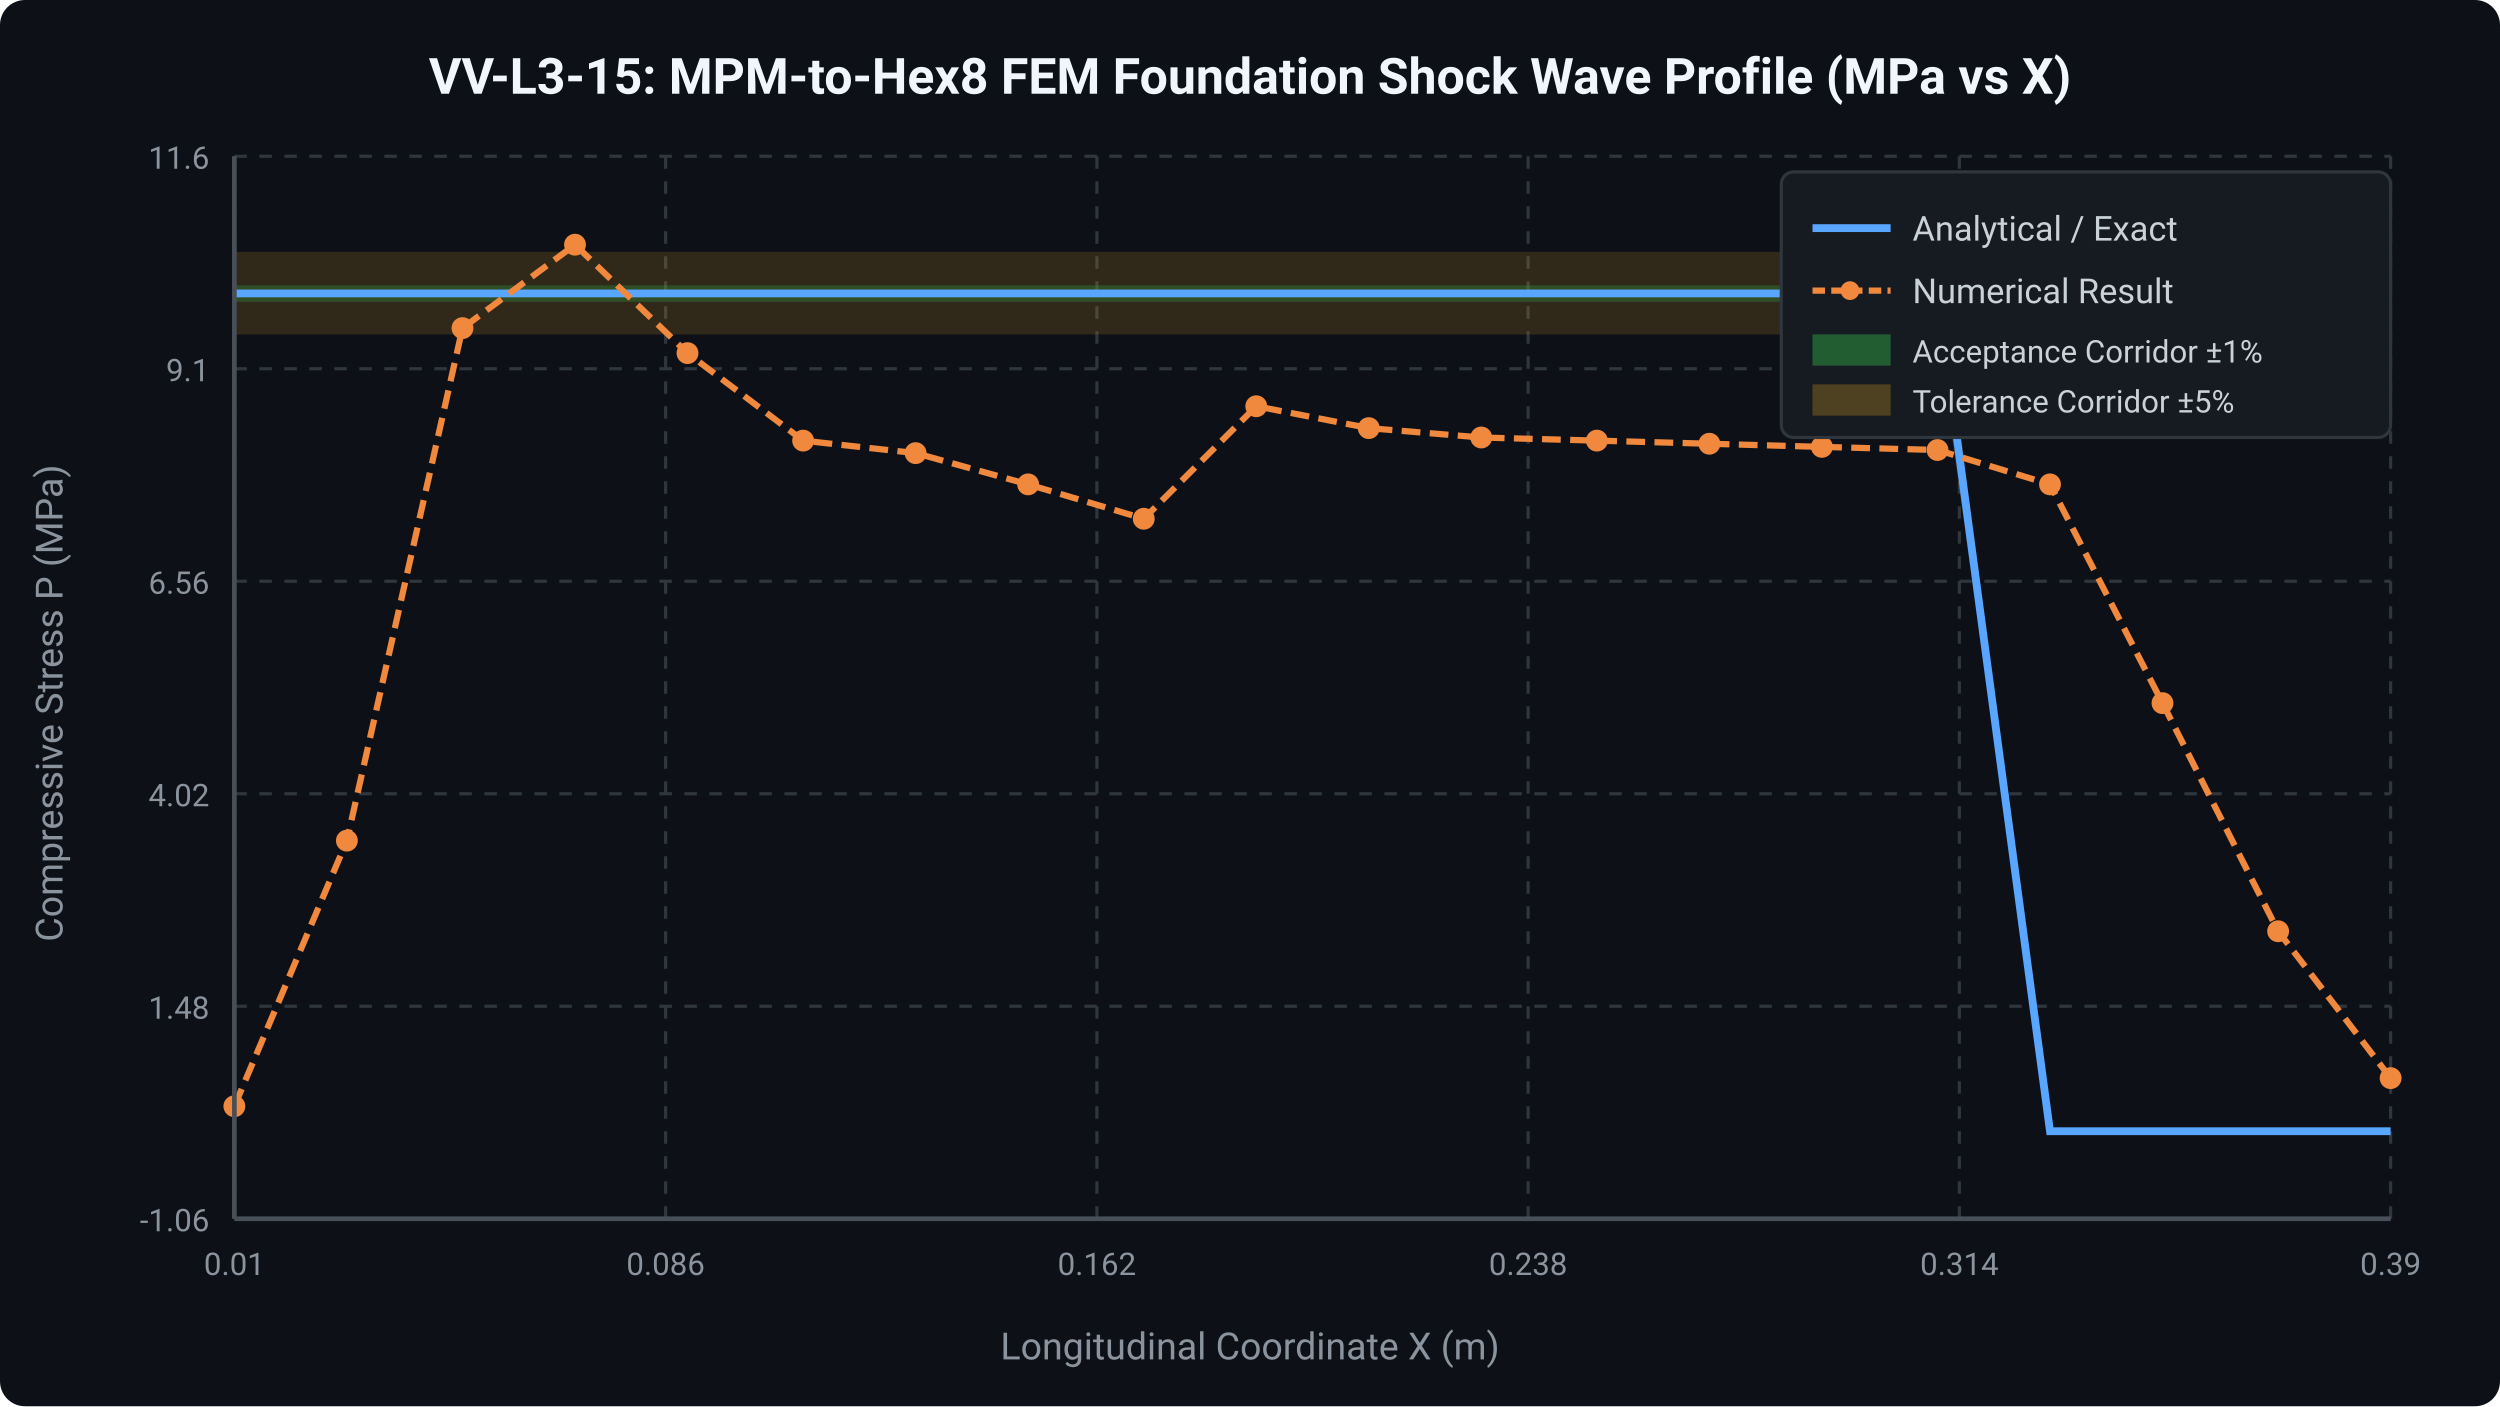
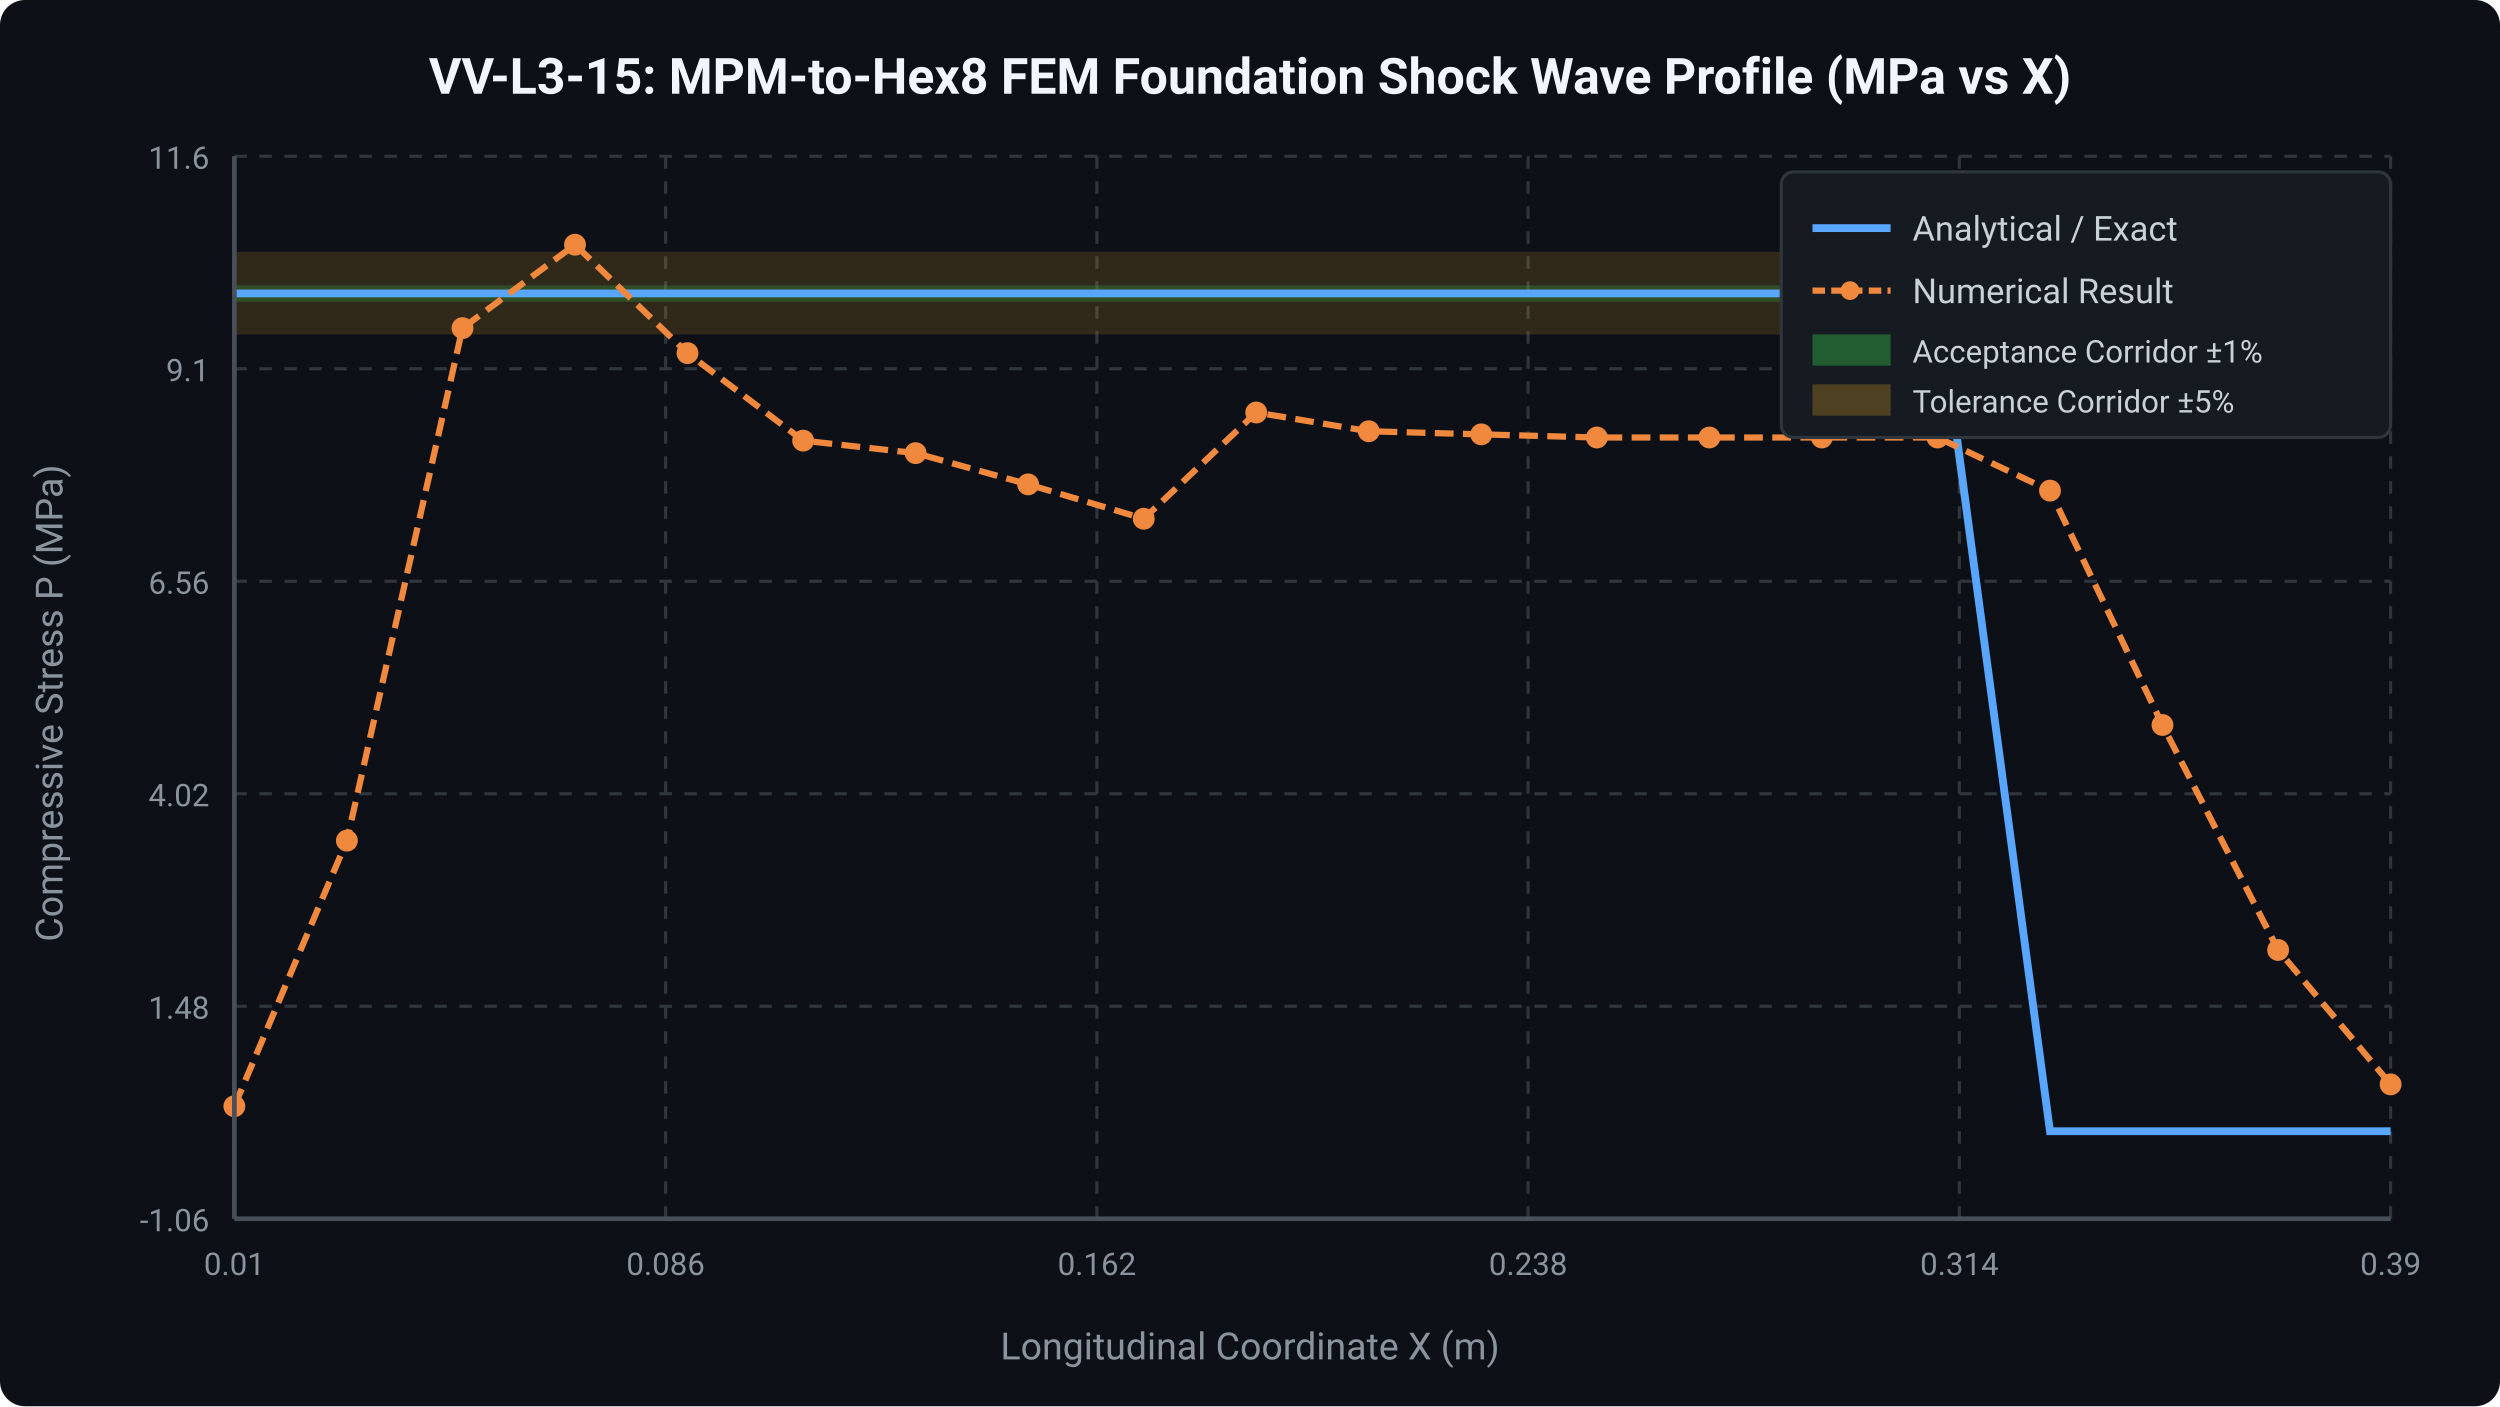
<svg xmlns="http://www.w3.org/2000/svg" viewBox="0 0 800 450" width="800" height="450">
  <style>
    text { font-family: -apple-system, BlinkMacSystemFont, 'Segoe UI', Roboto, Helvetica, Arial, sans-serif; fill: #c9d1d9; }
    .title { font-size: 16px; font-weight: 600; fill: #f0f6fc; }
    .axis-label { font-size: 12px; fill: #8b949e; }
    .tick { font-size: 10px; fill: #8b949e; }
    .grid { stroke: #30363d; stroke-width: 1; stroke-dasharray: 4,4; }
    .axis-line { stroke: #484f58; stroke-width: 1.5; }
    .exact-curve { fill: none; stroke: #58a6ff; stroke-width: 2.5; }
    .num-curve { fill: none; stroke: #f0883e; stroke-width: 2.0; stroke-dasharray: 6,3; }
    .corridor-yellow { fill: rgba(210, 153, 34, 0.18); }
    .corridor-green { fill: rgba(46, 160, 67, 0.30); }
  </style>
  <rect width="800" height="450" fill="#0d1117" rx="8" />
  <text x="400" y="30" text-anchor="middle" class="title">VV-L3-15: MPM-to-Hex8 FEM Foundation Shock Wave Profile (MPa vs X)</text>
  <line x1="75" y1="390" x2="765" y2="390" class="grid" />
  <text x="67" y="394" text-anchor="end" class="tick">-1.06</text>
  <line x1="75" y1="322" x2="765" y2="322" class="grid" />
  <text x="67" y="326" text-anchor="end" class="tick">1.48</text>
  <line x1="75" y1="254" x2="765" y2="254" class="grid" />
  <text x="67" y="258" text-anchor="end" class="tick">4.02</text>
  <line x1="75" y1="186" x2="765" y2="186" class="grid" />
  <text x="67" y="190" text-anchor="end" class="tick">6.56</text>
  <line x1="75" y1="118" x2="765" y2="118" class="grid" />
  <text x="67" y="122" text-anchor="end" class="tick">9.1</text>
  <line x1="75" y1="50" x2="765" y2="50" class="grid" />
  <text x="67" y="54" text-anchor="end" class="tick">11.6</text>
  <line x1="75" y1="50" x2="75" y2="390" class="grid" />
  <text x="75" y="408" text-anchor="middle" class="tick">0.01</text>
  <line x1="213" y1="50" x2="213" y2="390" class="grid" />
  <text x="213" y="408" text-anchor="middle" class="tick">0.086</text>
  <line x1="351" y1="50" x2="351" y2="390" class="grid" />
  <text x="351" y="408" text-anchor="middle" class="tick">0.162</text>
  <line x1="489" y1="50" x2="489" y2="390" class="grid" />
  <text x="489" y="408" text-anchor="middle" class="tick">0.238</text>
  <line x1="627" y1="50" x2="627" y2="390" class="grid" />
  <text x="627" y="408" text-anchor="middle" class="tick">0.314</text>
  <line x1="765" y1="50" x2="765" y2="390" class="grid" />
  <text x="765" y="408" text-anchor="middle" class="tick">0.39</text>
  <path class="corridor-yellow" d="M 75 80.6 L 111 80.6 L 148 80.6 L 184 80.6 L 220 80.6 L 257 80.6 L 293 80.6 L 329 80.6 L 366 80.6 L 402 80.6 L 438 80.6 L 474 80.6 L 511 80.6 L 547 80.6 L 583 80.6 L 620 80.6 L 656 362 L 692 362 L 729 362 L 765 362 L 765 362 L 729 362 L 692 362 L 656 362 L 620 107 L 583 107 L 547 107 L 511 107 L 474 107 L 438 107 L 402 107 L 366 107 L 329 107 L 293 107 L 257 107 L 220 107 L 184 107 L 148 107 L 111 107 L 75 107 Z" />
  <path class="corridor-green" d="M 75 91.3 L 111 91.3 L 148 91.3 L 184 91.3 L 220 91.3 L 257 91.3 L 293 91.3 L 329 91.3 L 366 91.3 L 402 91.3 L 438 91.3 L 474 91.3 L 511 91.3 L 547 91.3 L 583 91.3 L 620 91.3 L 656 362 L 692 362 L 729 362 L 765 362 L 765 362 L 729 362 L 692 362 L 656 362 L 620 96.6 L 583 96.6 L 547 96.6 L 511 96.6 L 474 96.6 L 438 96.6 L 402 96.6 L 366 96.6 L 329 96.6 L 293 96.6 L 257 96.6 L 220 96.6 L 184 96.6 L 148 96.6 L 111 96.6 L 75 96.6 Z" />
  <path class="exact-curve" d="M 75 93.9 L 111 93.9 L 148 93.9 L 184 93.9 L 220 93.9 L 257 93.9 L 293 93.9 L 329 93.9 L 366 93.9 L 402 93.9 L 438 93.9 L 474 93.9 L 511 93.9 L 547 93.9 L 583 93.9 L 620 93.9 L 656 362 L 692 362 L 729 362 L 765 362 " />
-   <path class="num-curve" d="M 75 354 L 111 269 L 148 105 L 184 78.3 L 220 113 L 257 141 L 293 145 L 329 155 L 366 166 L 402 130 L 438 137 L 474 140 L 511 141 L 547 142 L 583 143 L 620 144 L 656 155 L 692 225 L 729 298 L 765 345 " />
+   <path class="num-curve" d="M 75 354 L 111 269 L 148 105 L 184 78.3 L 220 113 L 257 141 L 293 145 L 329 155 L 366 166 L 402 132 L 438 138 L 474 139 L 511 140 L 547 140 L 583 140 L 620 140 L 656 157 L 692 232 L 729 304 L 765 347 " />
  <circle cx="75" cy="354" r="3.5" fill="#f0883e" />
  <circle cx="111" cy="269" r="3.5" fill="#f0883e" />
  <circle cx="148" cy="105" r="3.5" fill="#f0883e" />
  <circle cx="184" cy="78.3" r="3.5" fill="#f0883e" />
  <circle cx="220" cy="113" r="3.5" fill="#f0883e" />
  <circle cx="257" cy="141" r="3.5" fill="#f0883e" />
  <circle cx="293" cy="145" r="3.5" fill="#f0883e" />
  <circle cx="329" cy="155" r="3.5" fill="#f0883e" />
  <circle cx="366" cy="166" r="3.5" fill="#f0883e" />
-   <circle cx="402" cy="130" r="3.5" fill="#f0883e" />
-   <circle cx="438" cy="137" r="3.5" fill="#f0883e" />
-   <circle cx="474" cy="140" r="3.5" fill="#f0883e" />
-   <circle cx="511" cy="141" r="3.5" fill="#f0883e" />
-   <circle cx="547" cy="142" r="3.5" fill="#f0883e" />
-   <circle cx="583" cy="143" r="3.5" fill="#f0883e" />
-   <circle cx="620" cy="144" r="3.5" fill="#f0883e" />
-   <circle cx="656" cy="155" r="3.5" fill="#f0883e" />
-   <circle cx="692" cy="225" r="3.5" fill="#f0883e" />
-   <circle cx="729" cy="298" r="3.5" fill="#f0883e" />
-   <circle cx="765" cy="345" r="3.5" fill="#f0883e" />
+   <circle cx="402" cy="132" r="3.5" fill="#f0883e" />
+   <circle cx="438" cy="138" r="3.5" fill="#f0883e" />
+   <circle cx="474" cy="139" r="3.5" fill="#f0883e" />
+   <circle cx="511" cy="140" r="3.5" fill="#f0883e" />
+   <circle cx="547" cy="140" r="3.5" fill="#f0883e" />
+   <circle cx="583" cy="140" r="3.5" fill="#f0883e" />
+   <circle cx="620" cy="140" r="3.5" fill="#f0883e" />
+   <circle cx="656" cy="157" r="3.5" fill="#f0883e" />
+   <circle cx="692" cy="232" r="3.5" fill="#f0883e" />
+   <circle cx="729" cy="304" r="3.5" fill="#f0883e" />
+   <circle cx="765" cy="347" r="3.5" fill="#f0883e" />
  <line x1="75" y1="390" x2="765" y2="390" class="axis-line" />
  <line x1="75" y1="50" x2="75" y2="390" class="axis-line" />
  <text x="400" y="435" text-anchor="middle" class="axis-label">Longitudinal Coordinate X (m)</text>
  <text x="20" y="225" text-anchor="middle" transform="rotate(-90 20 225)" class="axis-label">Compressive Stress P (MPa)</text>
  <rect x="570" y="55" width="195" height="85" fill="#161b22" stroke="#30363d" rx="4" />
  <line x1="580" y1="73" x2="605" y2="73" stroke="#58a6ff" stroke-width="2.5" />
  <text x="612" y="77" font-size="11">Analytical / Exact</text>
  <line x1="580" y1="93" x2="605" y2="93" stroke="#f0883e" stroke-width="2.0" stroke-dasharray="4,2" />
  <circle cx="592" cy="93" r="3" fill="#f0883e" />
  <text x="612" y="97" font-size="11">Numerical Result</text>
  <rect x="580" y="107" width="25" height="10" fill="rgba(46,160,67,0.5)" />
  <text x="612" y="116" font-size="10">Acceptance Corridor ±1%</text>
  <rect x="580" y="123" width="25" height="10" fill="rgba(210,153,34,0.3)" />
  <text x="612" y="132" font-size="10">Tolerance Corridor ±5%</text>
</svg>
